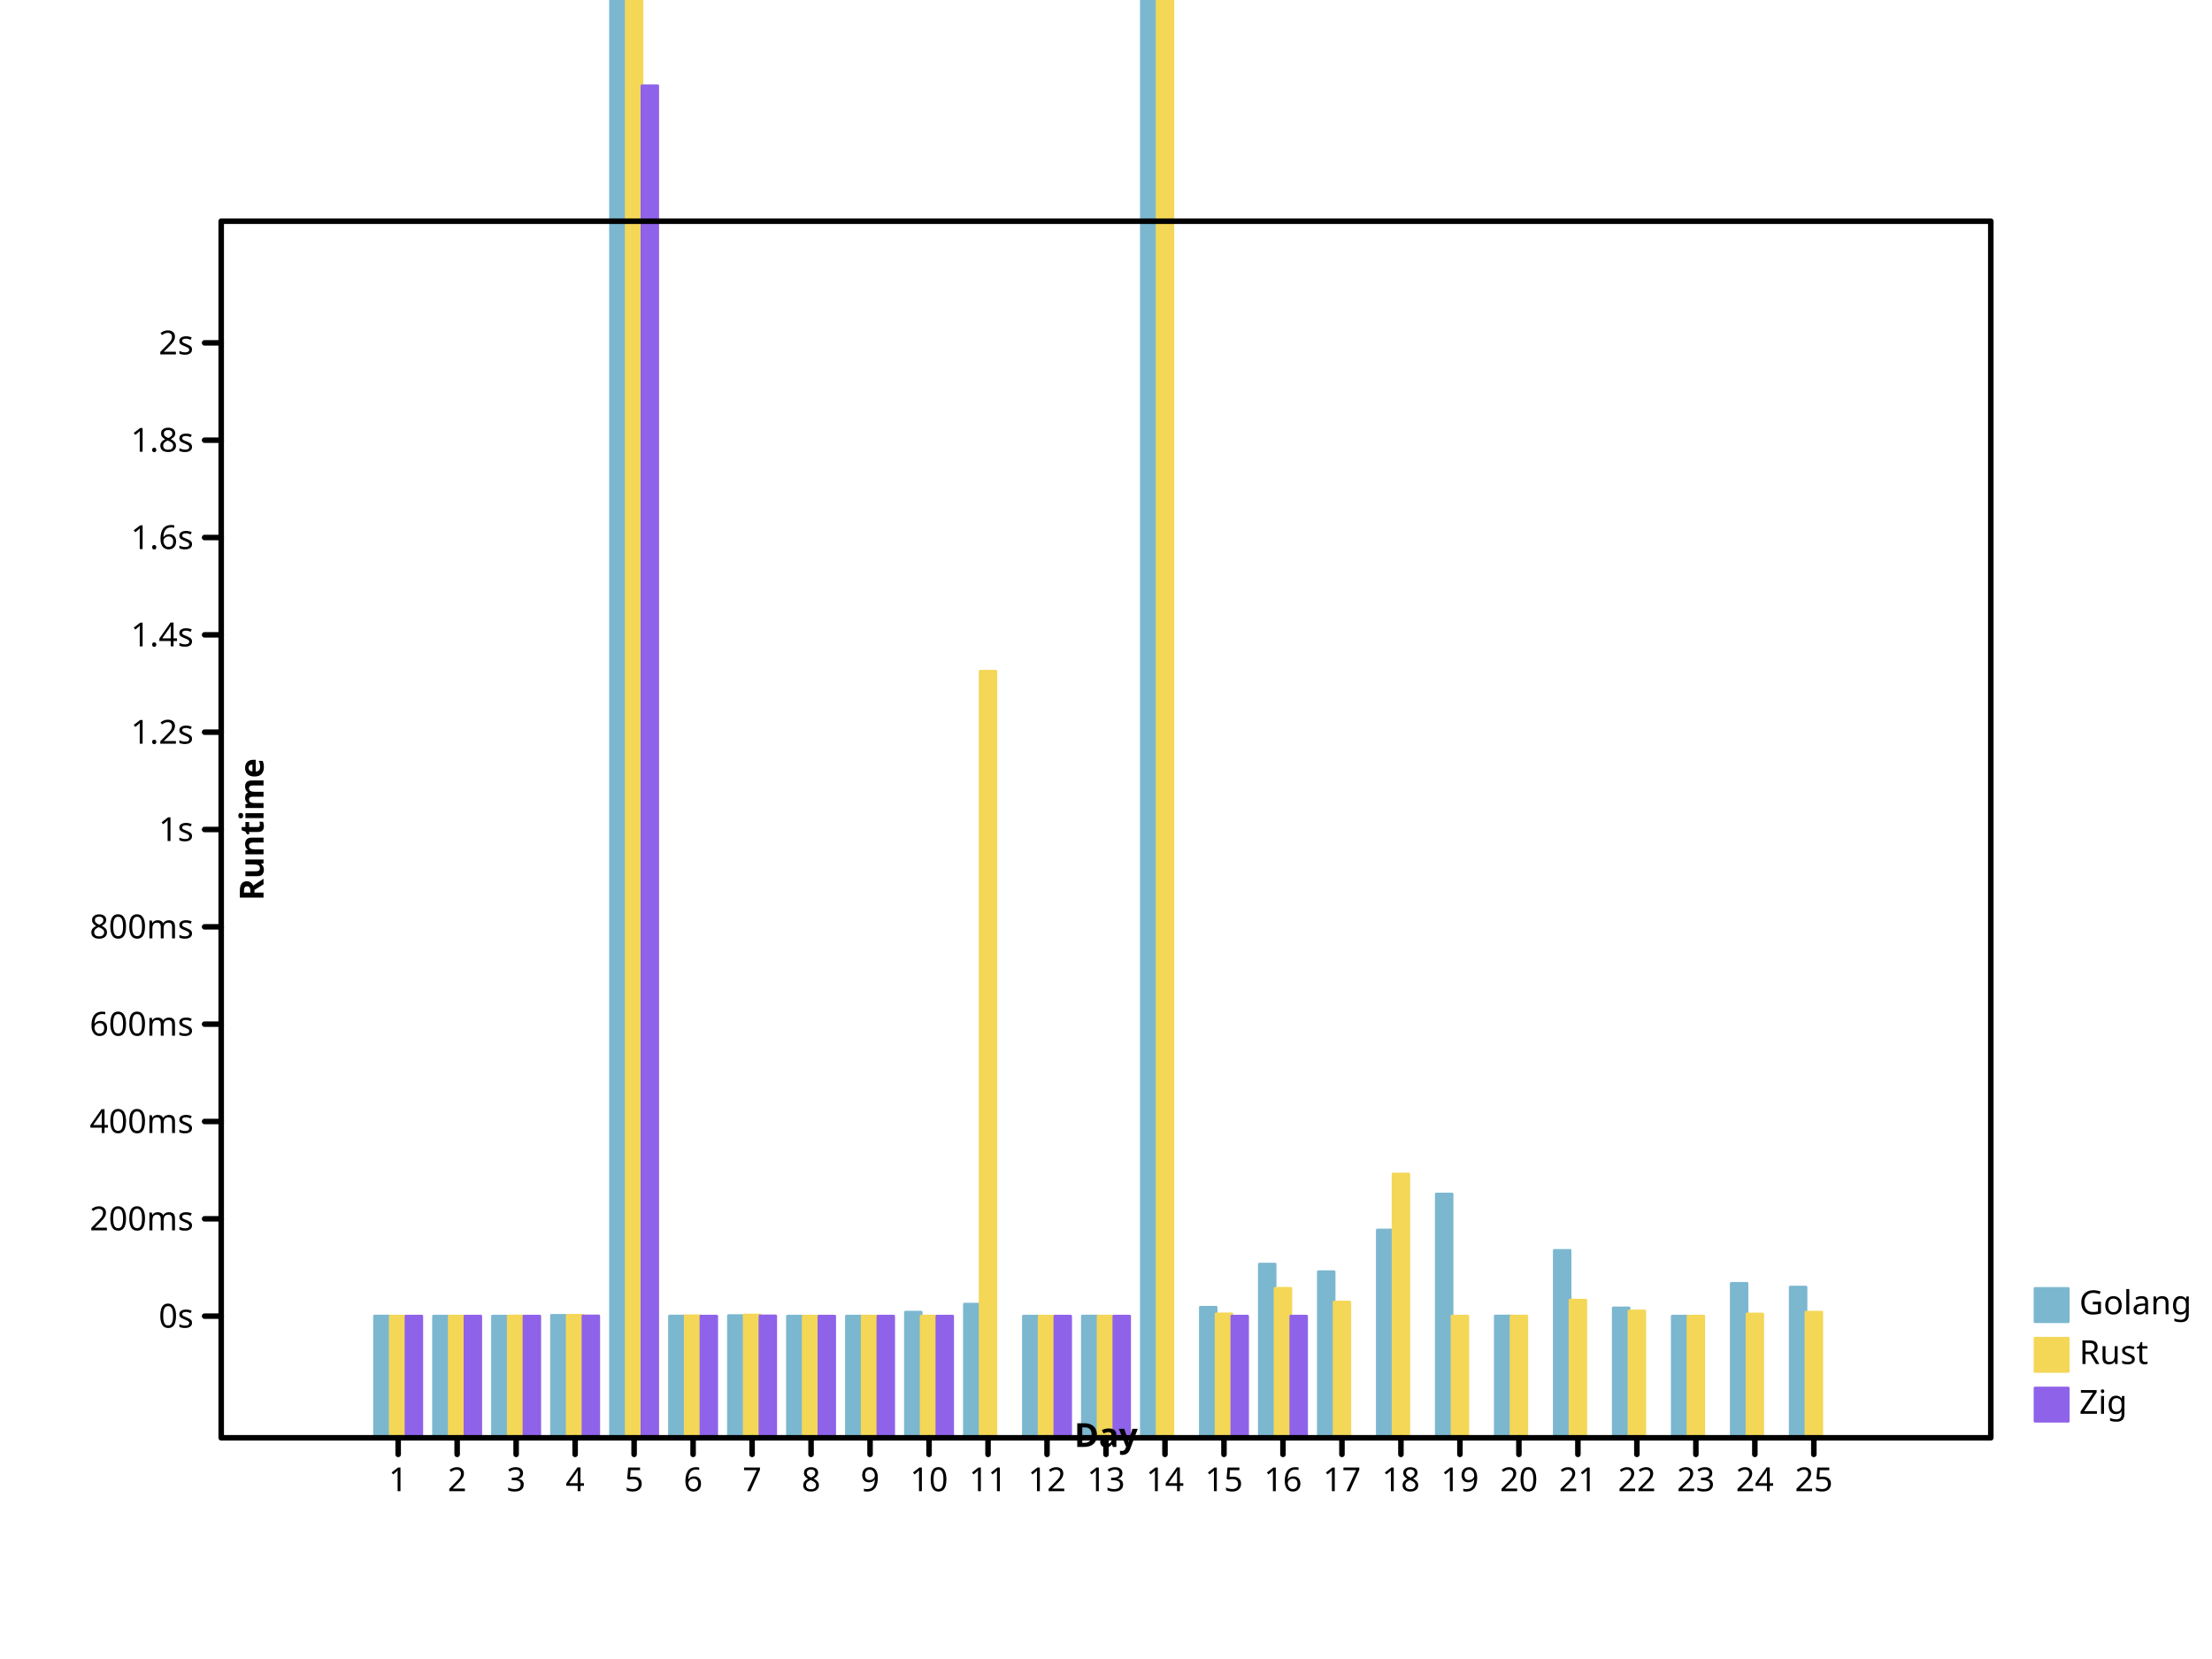
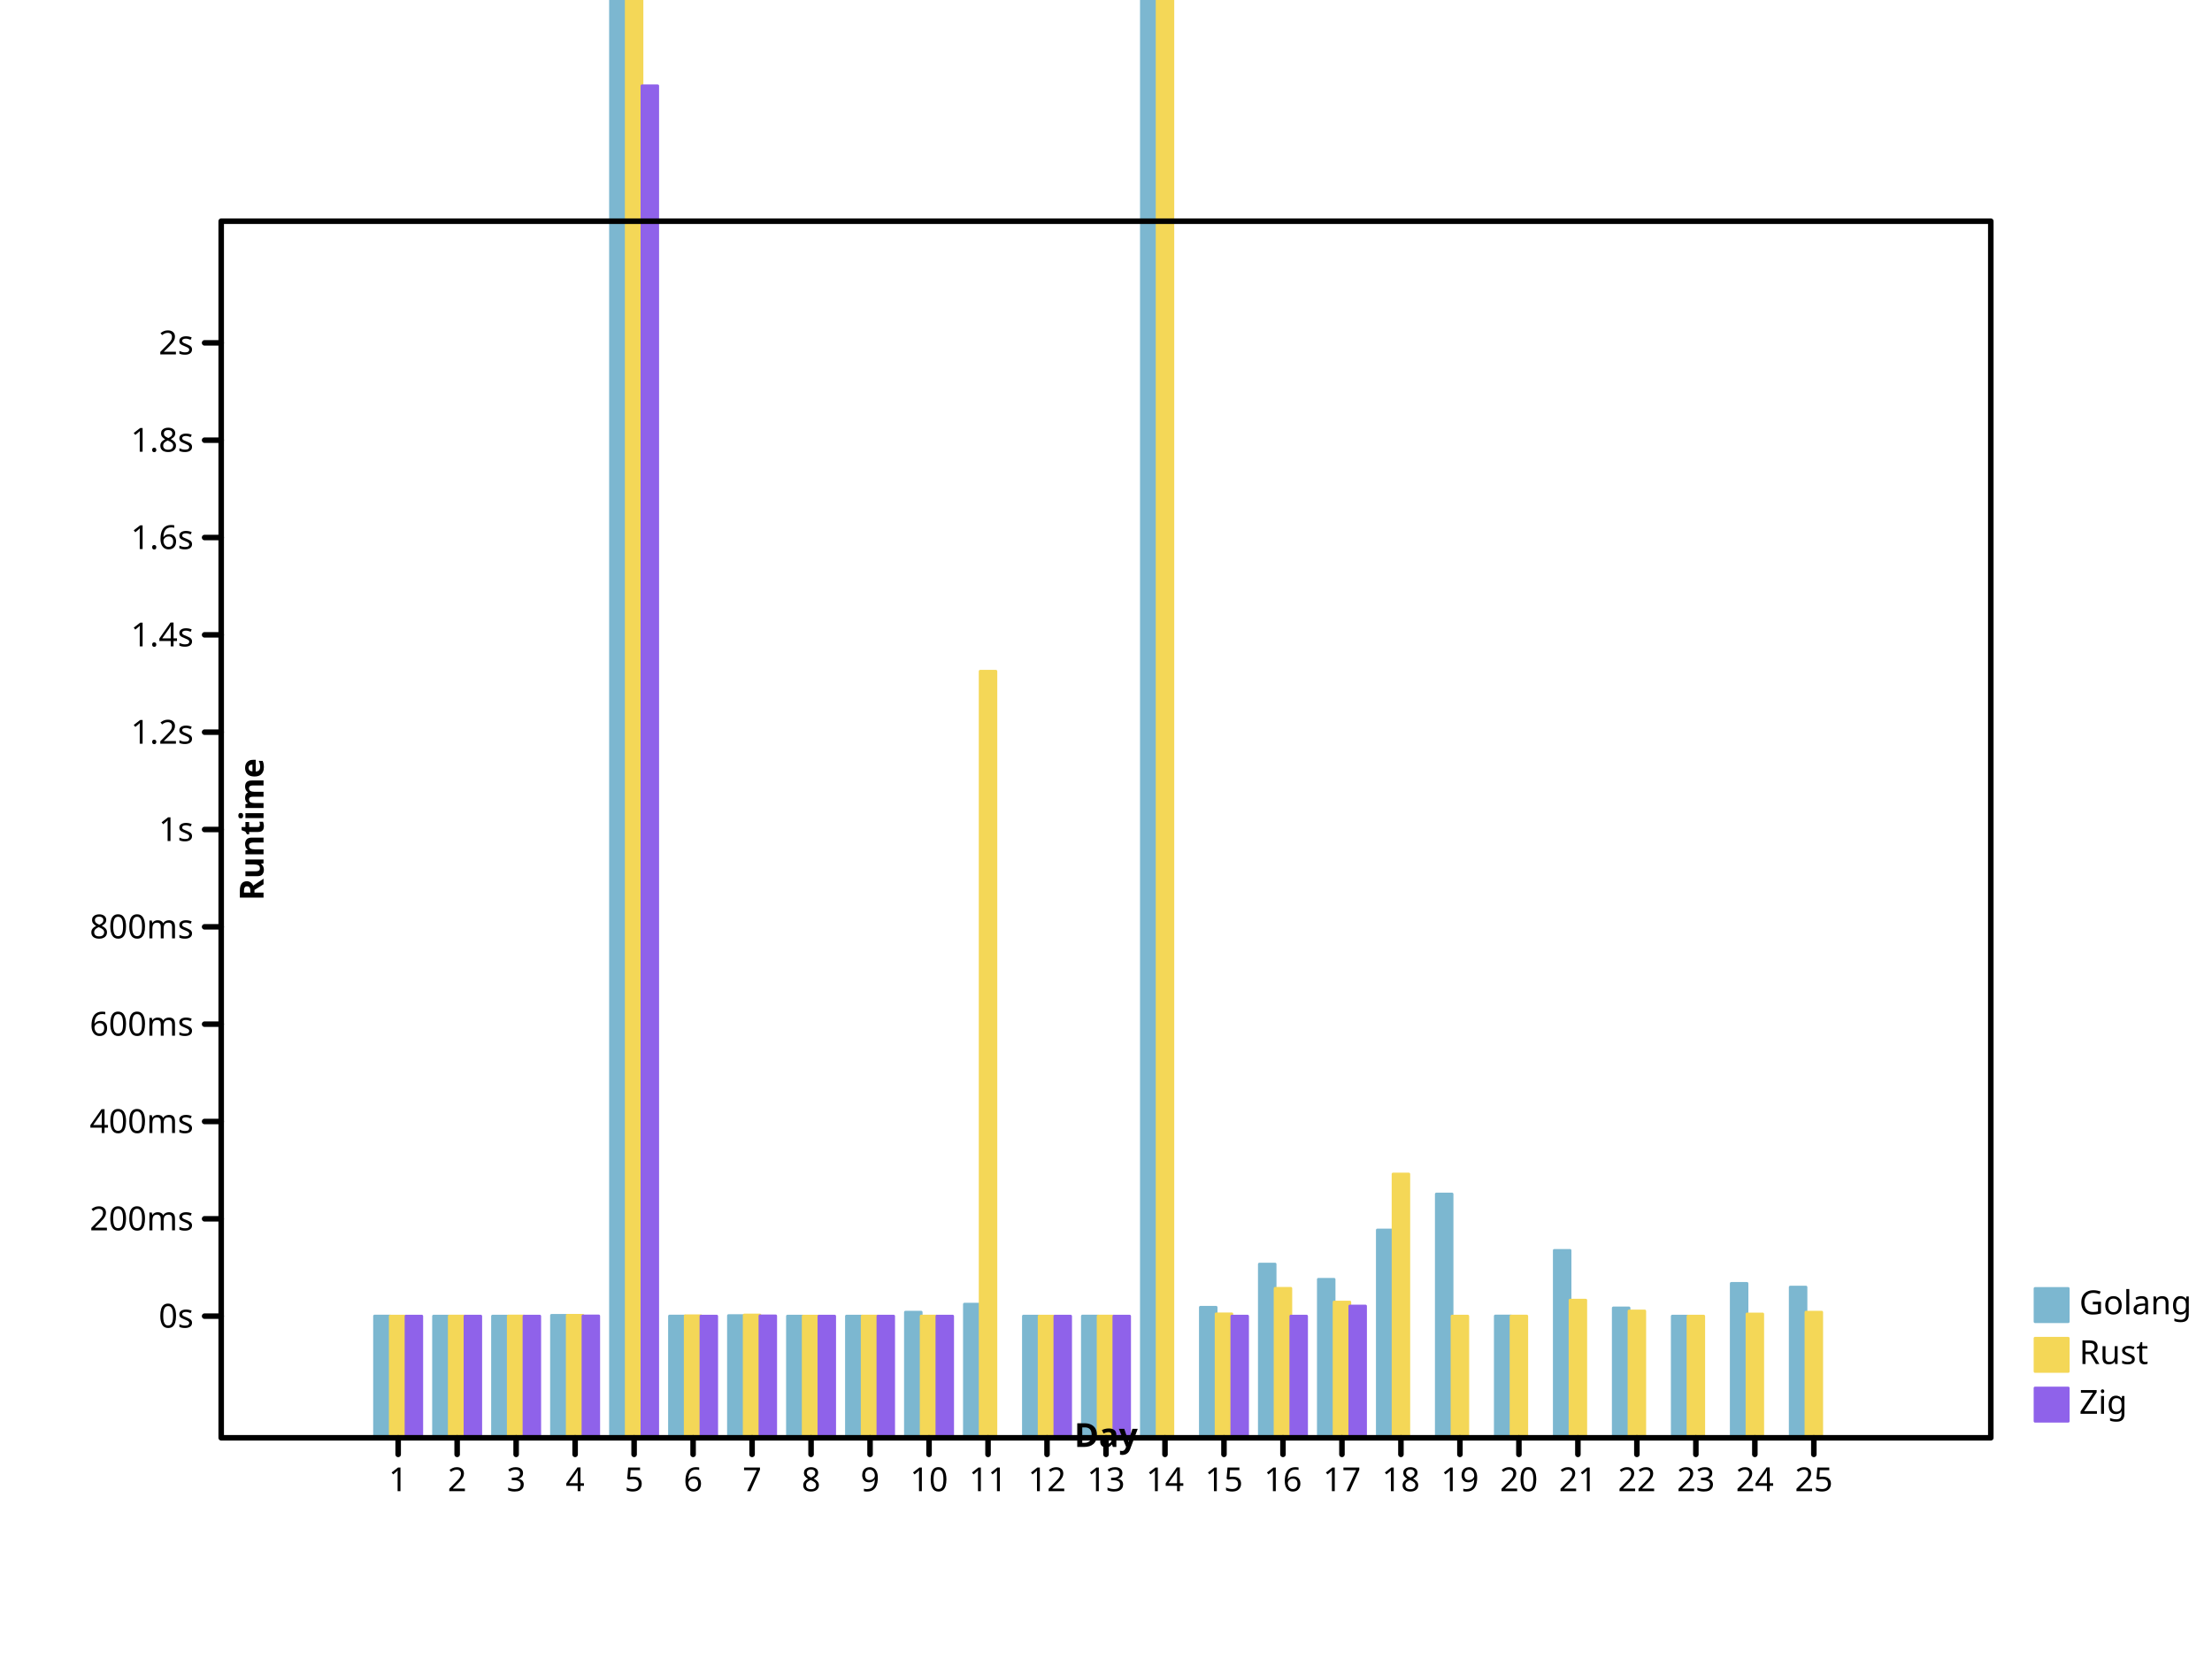
<svg xmlns="http://www.w3.org/2000/svg" preserveAspectRatio="xMidYMid meet" width="800" height="600" viewbox="0 0 800 600">
  <defs>
-     <marker id="circle" viewBox="0 0 10 10 " refX="5" refY="5" markerUnits="userSpaceOnUse" markerWidth="2%" markerHeight="2%">
-       <circle fill="none" stroke="black" cx="5" cy="5" r="3" />
+     <marker markerWidth="2%" markerHeight="2%" id="circle" viewBox="0 0 10 10 " refX="5" refY="5" markerUnits="userSpaceOnUse">
+       <circle cx="5" cy="5" r="3" fill="none" stroke="black" />
    </marker>
-     <marker markerHeight="2%" id="filled-circle" viewBox="0 0 10 10 " refX="5" refY="5" markerUnits="userSpaceOnUse" markerWidth="2%">
+     <marker refY="5" markerUnits="userSpaceOnUse" markerWidth="2%" markerHeight="2%" id="filled-circle" viewBox="0 0 10 10 " refX="5">
      <circle cx="5" cy="5" r="3" fill="black" stroke="none" />
    </marker>
-     <marker id="square" viewBox="0 0 10 10 " refX="5" refY="5" markerUnits="userSpaceOnUse" markerWidth="2%" markerHeight="2%">
-       <rect fill="none" stroke="black" x="2" y="2" width="6" height="6" />
+     <marker markerUnits="userSpaceOnUse" markerWidth="2%" markerHeight="2%" id="square" viewBox="0 0 10 10 " refX="5" refY="5">
+       <rect x="2" y="2" width="6" height="6" fill="none" stroke="black" />
    </marker>
-     <marker markerWidth="2%" markerHeight="2%" id="filled-square" viewBox="0 0 10 10 " refX="5" refY="5" markerUnits="userSpaceOnUse">
-       <rect fill="black" stroke="none" x="2" y="2" width="6" height="6" />
+     <marker refY="5" markerUnits="userSpaceOnUse" markerWidth="2%" markerHeight="2%" id="filled-square" viewBox="0 0 10 10 " refX="5">
+       <rect x="2" y="2" width="6" height="6" fill="black" stroke="none" />
    </marker>
  </defs>
-   <g stroke-linecap="round" stroke-linejoin="round" transform="translate(80 520 )scale(1 -1 )" fill="hsl(198, 47%, 65%)" stroke="hsl(198, 47%, 65%)" stroke-width="1px">
-     <rect width="5.688889e+00" height="4.402957e+01" vector-effect="non-scaling-stroke" x="5.546667e+01" y="0" />
-     <rect y="0" width="5.688889e+00" height="4.400140e+01" vector-effect="non-scaling-stroke" x="7.680000e+01" />
-     <rect width="5.688889e+00" height="4.401096e+01" vector-effect="non-scaling-stroke" x="9.813333e+01" y="0" />
+   <g stroke="hsl(198, 47%, 65%)" stroke-width="1px" stroke-linecap="round" stroke-linejoin="round" transform="translate(80 520 )scale(1 -1 )" fill="hsl(198, 47%, 65%)">
+     <rect vector-effect="non-scaling-stroke" x="5.546667e+01" y="0" width="5.688889e+00" height="4.402957e+01" />
+     <rect height="4.400140e+01" vector-effect="non-scaling-stroke" x="7.680000e+01" y="0" width="5.688889e+00" />
+     <rect vector-effect="non-scaling-stroke" x="9.813333e+01" y="0" width="5.688889e+00" height="4.401096e+01" />
    <rect y="0" width="5.688889e+00" height="4.428485e+01" vector-effect="non-scaling-stroke" x="1.194667e+02" />
    <rect x="1.408000e+02" y="0" width="5.688889e+00" height="7.133341e+02" vector-effect="non-scaling-stroke" />
-     <rect y="0" width="5.688889e+00" height="4.402000e+01" vector-effect="non-scaling-stroke" x="1.621333e+02" />
-     <rect x="1.834667e+02" y="0" width="5.688889e+00" height="4.419334e+01" vector-effect="non-scaling-stroke" />
+     <rect vector-effect="non-scaling-stroke" x="1.621333e+02" y="0" width="5.688889e+00" height="4.402000e+01" />
+     <rect width="5.688889e+00" height="4.419334e+01" vector-effect="non-scaling-stroke" x="1.834667e+02" y="0" />
    <rect vector-effect="non-scaling-stroke" x="2.048000e+02" y="0" width="5.688889e+00" height="4.400065e+01" />
-     <rect height="4.400138e+01" vector-effect="non-scaling-stroke" x="2.261333e+02" y="0" width="5.688889e+00" />
-     <rect width="5.688889e+00" height="4.542853e+01" vector-effect="non-scaling-stroke" x="2.474667e+02" y="0" />
-     <rect y="0" width="5.688889e+00" height="4.833755e+01" vector-effect="non-scaling-stroke" x="2.688000e+02" />
-     <rect y="0" width="5.688889e+00" height="4.400083e+01" vector-effect="non-scaling-stroke" x="2.901333e+02" />
-     <rect y="0" width="5.688889e+00" height="4.402367e+01" vector-effect="non-scaling-stroke" x="3.114667e+02" />
-     <rect height="1.657137e+03" vector-effect="non-scaling-stroke" x="3.328000e+02" y="0" width="5.688889e+00" />
-     <rect vector-effect="non-scaling-stroke" x="3.541333e+02" y="0" width="5.688889e+00" height="4.720032e+01" />
-     <rect x="3.754667e+02" y="0" width="5.688889e+00" height="6.281465e+01" vector-effect="non-scaling-stroke" />
-     <rect x="3.968000e+02" y="0" width="5.688889e+00" height="6.006799e+01" vector-effect="non-scaling-stroke" />
-     <rect y="0" width="5.688889e+00" height="7.514564e+01" vector-effect="non-scaling-stroke" x="4.181333e+02" />
-     <rect height="8.816171e+01" vector-effect="non-scaling-stroke" x="4.394667e+02" y="0" width="5.688889e+00" />
+     <rect width="5.688889e+00" height="4.400138e+01" vector-effect="non-scaling-stroke" x="2.261333e+02" y="0" />
+     <rect x="2.474667e+02" y="0" width="5.688889e+00" height="4.542853e+01" vector-effect="non-scaling-stroke" />
+     <rect vector-effect="non-scaling-stroke" x="2.688000e+02" y="0" width="5.688889e+00" height="4.833755e+01" />
+     <rect vector-effect="non-scaling-stroke" x="2.901333e+02" y="0" width="5.688889e+00" height="4.400083e+01" />
+     <rect vector-effect="non-scaling-stroke" x="3.114667e+02" y="0" width="5.688889e+00" height="4.402367e+01" />
+     <rect x="3.328000e+02" y="0" width="5.688889e+00" height="1.657137e+03" vector-effect="non-scaling-stroke" />
+     <rect y="0" width="5.688889e+00" height="4.720032e+01" vector-effect="non-scaling-stroke" x="3.541333e+02" />
+     <rect y="0" width="5.688889e+00" height="6.281465e+01" vector-effect="non-scaling-stroke" x="3.754667e+02" />
+     <rect vector-effect="non-scaling-stroke" x="3.968000e+02" y="0" width="5.688889e+00" height="5.731565e+01" />
+     <rect width="5.688889e+00" height="7.514564e+01" vector-effect="non-scaling-stroke" x="4.181333e+02" y="0" />
+     <rect width="5.688889e+00" height="8.816171e+01" vector-effect="non-scaling-stroke" x="4.394667e+02" y="0" />
    <rect height="4.404857e+01" vector-effect="non-scaling-stroke" x="4.608000e+02" y="0" width="5.688889e+00" />
-     <rect y="0" width="5.688889e+00" height="6.777525e+01" vector-effect="non-scaling-stroke" x="4.821333e+02" />
-     <rect width="5.688889e+00" height="4.696701e+01" vector-effect="non-scaling-stroke" x="5.034667e+02" y="0" />
-     <rect vector-effect="non-scaling-stroke" x="5.248000e+02" y="0" width="5.688889e+00" height="4.400226e+01" />
-     <rect y="0" width="5.688889e+00" height="5.583318e+01" vector-effect="non-scaling-stroke" x="5.461333e+02" />
-     <rect y="0" width="5.688889e+00" height="5.449669e+01" vector-effect="non-scaling-stroke" x="5.674667e+02" />
+     <rect vector-effect="non-scaling-stroke" x="4.821333e+02" y="0" width="5.688889e+00" height="6.777525e+01" />
+     <rect vector-effect="non-scaling-stroke" x="5.034667e+02" y="0" width="5.688889e+00" height="4.696701e+01" />
+     <rect y="0" width="5.688889e+00" height="4.400226e+01" vector-effect="non-scaling-stroke" x="5.248000e+02" />
+     <rect x="5.461333e+02" y="0" width="5.688889e+00" height="5.583318e+01" vector-effect="non-scaling-stroke" />
+     <rect vector-effect="non-scaling-stroke" x="5.674667e+02" y="0" width="5.688889e+00" height="5.449669e+01" />
  </g>
-   <g fill="hsl(49, 88%, 65%)" stroke="hsl(49, 88%, 65%)" stroke-width="1px" stroke-linecap="round" stroke-linejoin="round" transform="translate(80 520 )scale(1 -1 )">
+   <g stroke-linecap="round" stroke-linejoin="round" transform="translate(80 520 )scale(1 -1 )" fill="hsl(49, 88%, 65%)" stroke="hsl(49, 88%, 65%)" stroke-width="1px">
    <rect height="4.400707e+01" vector-effect="non-scaling-stroke" x="6.115556e+01" y="0" width="5.688889e+00" />
-     <rect x="8.248889e+01" y="0" width="5.688889e+00" height="4.401265e+01" vector-effect="non-scaling-stroke" />
-     <rect x="1.038222e+02" y="0" width="5.688889e+00" height="4.403497e+01" vector-effect="non-scaling-stroke" />
-     <rect x="1.251556e+02" y="0" width="5.688889e+00" height="4.429498e+01" vector-effect="non-scaling-stroke" />
+     <rect y="0" width="5.688889e+00" height="4.401265e+01" vector-effect="non-scaling-stroke" x="8.248889e+01" />
+     <rect height="4.403497e+01" vector-effect="non-scaling-stroke" x="1.038222e+02" y="0" width="5.688889e+00" />
+     <rect height="4.429498e+01" vector-effect="non-scaling-stroke" x="1.251556e+02" y="0" width="5.688889e+00" />
    <rect x="1.464889e+02" y="0" width="5.688889e+00" height="1.168683e+03" vector-effect="non-scaling-stroke" />
-     <rect x="1.678222e+02" y="0" width="5.688889e+00" height="4.413021e+01" vector-effect="non-scaling-stroke" />
-     <rect vector-effect="non-scaling-stroke" x="1.891556e+02" y="0" width="5.688889e+00" height="4.439883e+01" />
-     <rect height="4.400174e+01" vector-effect="non-scaling-stroke" x="2.104889e+02" y="0" width="5.688889e+00" />
-     <rect vector-effect="non-scaling-stroke" x="2.318222e+02" y="0" width="5.688889e+00" height="4.402506e+01" />
-     <rect vector-effect="non-scaling-stroke" x="2.531556e+02" y="0" width="5.688889e+00" height="4.402301e+01" />
-     <rect vector-effect="non-scaling-stroke" x="2.744889e+02" y="0" width="5.688889e+00" height="2.772293e+02" />
+     <rect vector-effect="non-scaling-stroke" x="1.678222e+02" y="0" width="5.688889e+00" height="4.413021e+01" />
+     <rect width="5.688889e+00" height="4.439883e+01" vector-effect="non-scaling-stroke" x="1.891556e+02" y="0" />
+     <rect vector-effect="non-scaling-stroke" x="2.104889e+02" y="0" width="5.688889e+00" height="4.400174e+01" />
+     <rect x="2.318222e+02" y="0" width="5.688889e+00" height="4.402506e+01" vector-effect="non-scaling-stroke" />
+     <rect y="0" width="5.688889e+00" height="4.402301e+01" vector-effect="non-scaling-stroke" x="2.531556e+02" />
+     <rect height="2.772293e+02" vector-effect="non-scaling-stroke" x="2.744889e+02" y="0" width="5.688889e+00" />
    <rect vector-effect="non-scaling-stroke" x="2.958222e+02" y="0" width="5.688889e+00" height="4.400036e+01" />
-     <rect vector-effect="non-scaling-stroke" x="3.171556e+02" y="0" width="5.688889e+00" height="4.401793e+01" />
-     <rect x="3.384889e+02" y="0" width="5.688889e+00" height="1.050237e+03" vector-effect="non-scaling-stroke" />
+     <rect y="0" width="5.688889e+00" height="4.401793e+01" vector-effect="non-scaling-stroke" x="3.171556e+02" />
+     <rect y="0" width="5.688889e+00" height="1.050237e+03" vector-effect="non-scaling-stroke" x="3.384889e+02" />
    <rect vector-effect="non-scaling-stroke" x="3.598222e+02" y="0" width="5.688889e+00" height="4.481310e+01" />
-     <rect width="5.688889e+00" height="5.404956e+01" vector-effect="non-scaling-stroke" x="3.811556e+02" y="0" />
+     <rect vector-effect="non-scaling-stroke" x="3.811556e+02" y="0" width="5.688889e+00" height="5.404956e+01" />
    <rect vector-effect="non-scaling-stroke" x="4.024889e+02" y="0" width="5.688889e+00" height="4.907837e+01" />
-     <rect height="9.539654e+01" vector-effect="non-scaling-stroke" x="4.238222e+02" y="0" width="5.688889e+00" />
-     <rect x="4.451556e+02" y="0" width="5.688889e+00" height="4.400001e+01" vector-effect="non-scaling-stroke" />
+     <rect vector-effect="non-scaling-stroke" x="4.238222e+02" y="0" width="5.688889e+00" height="9.539654e+01" />
+     <rect height="4.400001e+01" vector-effect="non-scaling-stroke" x="4.451556e+02" y="0" width="5.688889e+00" />
    <rect vector-effect="non-scaling-stroke" x="4.664889e+02" y="0" width="5.688889e+00" height="4.401479e+01" />
-     <rect width="5.688889e+00" height="4.977735e+01" vector-effect="non-scaling-stroke" x="4.878222e+02" y="0" />
-     <rect vector-effect="non-scaling-stroke" x="5.091556e+02" y="0" width="5.688889e+00" height="4.586154e+01" />
-     <rect vector-effect="non-scaling-stroke" x="5.304889e+02" y="0" width="5.688889e+00" height="4.400077e+01" />
-     <rect height="4.476924e+01" vector-effect="non-scaling-stroke" x="5.518222e+02" y="0" width="5.688889e+00" />
-     <rect height="4.544087e+01" vector-effect="non-scaling-stroke" x="5.731556e+02" y="0" width="5.688889e+00" />
+     <rect height="4.977735e+01" vector-effect="non-scaling-stroke" x="4.878222e+02" y="0" width="5.688889e+00" />
+     <rect width="5.688889e+00" height="4.586154e+01" vector-effect="non-scaling-stroke" x="5.091556e+02" y="0" />
+     <rect height="4.400077e+01" vector-effect="non-scaling-stroke" x="5.304889e+02" y="0" width="5.688889e+00" />
+     <rect y="0" width="5.688889e+00" height="4.476924e+01" vector-effect="non-scaling-stroke" x="5.518222e+02" />
+     <rect x="5.731556e+02" y="0" width="5.688889e+00" height="4.544087e+01" vector-effect="non-scaling-stroke" />
  </g>
-   <g stroke-linecap="round" stroke-linejoin="round" transform="translate(80 520 )scale(1 -1 )" fill="hsl(260, 76%, 65%)" stroke="hsl(260, 76%, 65%)" stroke-width="1px">
-     <rect x="6.684444e+01" y="0" width="5.688889e+00" height="4.400408e+01" vector-effect="non-scaling-stroke" />
-     <rect height="4.400168e+01" vector-effect="non-scaling-stroke" x="8.817778e+01" y="0" width="5.688889e+00" />
-     <rect vector-effect="non-scaling-stroke" x="1.095111e+02" y="0" width="5.688889e+00" height="4.400320e+01" />
-     <rect height="4.407313e+01" vector-effect="non-scaling-stroke" x="1.308444e+02" y="0" width="5.688889e+00" />
-     <rect y="0" width="5.688889e+00" height="4.889644e+02" vector-effect="non-scaling-stroke" x="1.521778e+02" />
+   <g stroke="hsl(260, 76%, 65%)" stroke-width="1px" stroke-linecap="round" stroke-linejoin="round" transform="translate(80 520 )scale(1 -1 )" fill="hsl(260, 76%, 65%)">
+     <rect height="4.400408e+01" vector-effect="non-scaling-stroke" x="6.684444e+01" y="0" width="5.688889e+00" />
+     <rect vector-effect="non-scaling-stroke" x="8.817778e+01" y="0" width="5.688889e+00" height="4.400168e+01" />
+     <rect height="4.400320e+01" vector-effect="non-scaling-stroke" x="1.095111e+02" y="0" width="5.688889e+00" />
+     <rect vector-effect="non-scaling-stroke" x="1.308444e+02" y="0" width="5.688889e+00" height="4.407313e+01" />
+     <rect height="4.889644e+02" vector-effect="non-scaling-stroke" x="1.521778e+02" y="0" width="5.688889e+00" />
    <rect x="1.735111e+02" y="0" width="5.688889e+00" height="4.400070e+01" vector-effect="non-scaling-stroke" />
-     <rect x="1.948444e+02" y="0" width="5.688889e+00" height="4.409534e+01" vector-effect="non-scaling-stroke" />
-     <rect height="4.400058e+01" vector-effect="non-scaling-stroke" x="2.161778e+02" y="0" width="5.688889e+00" />
-     <rect x="2.375111e+02" y="0" width="5.688889e+00" height="4.400107e+01" vector-effect="non-scaling-stroke" />
-     <rect height="4.400138e+01" vector-effect="non-scaling-stroke" x="2.588444e+02" y="0" width="5.688889e+00" />
-     <rect height="4.400001e+01" vector-effect="non-scaling-stroke" x="3.015111e+02" y="0" width="5.688889e+00" />
-     <rect height="4.400161e+01" vector-effect="non-scaling-stroke" x="3.228444e+02" y="0" width="5.688889e+00" />
+     <rect vector-effect="non-scaling-stroke" x="1.948444e+02" y="0" width="5.688889e+00" height="4.409534e+01" />
+     <rect vector-effect="non-scaling-stroke" x="2.161778e+02" y="0" width="5.688889e+00" height="4.400058e+01" />
+     <rect height="4.400107e+01" vector-effect="non-scaling-stroke" x="2.375111e+02" y="0" width="5.688889e+00" />
+     <rect vector-effect="non-scaling-stroke" x="2.588444e+02" y="0" width="5.688889e+00" height="4.400138e+01" />
+     <rect width="5.688889e+00" height="4.400001e+01" vector-effect="non-scaling-stroke" x="3.015111e+02" y="0" />
+     <rect vector-effect="non-scaling-stroke" x="3.228444e+02" y="0" width="5.688889e+00" height="4.400161e+01" />
    <rect width="5.688889e+00" height="4.400004e+01" vector-effect="non-scaling-stroke" x="3.655111e+02" y="0" />
    <rect height="4.400002e+01" vector-effect="non-scaling-stroke" x="3.868444e+02" y="0" width="5.688889e+00" />
+     <rect vector-effect="non-scaling-stroke" x="4.081778e+02" y="0" width="5.688889e+00" height="4.764725e+01" />
  </g>
-   <g stroke-linecap="round" stroke-linejoin="round" font-weight="normal" dominant-baseline="hanging" text-anchor="start" stroke-width="1px" font-family="sans-serif" fill="hsl(198, 47%, 65%)" font-size="12px" font-style="normal" stroke="hsl(198, 47%, 65%)">
+   <g font-weight="normal" stroke="hsl(198, 47%, 65%)" font-size="12px" font-style="normal" stroke-linecap="round" stroke-linejoin="round" text-anchor="start" fill="hsl(198, 47%, 65%)" font-family="sans-serif" dominant-baseline="hanging" stroke-width="1px">
    <rect vector-effect="non-scaling-stroke" x="736" y="466" width="12" height="12" />
-     <g stroke="black" fill="black">
-       <text stroke="none" vector-effect="non-scaling-stroke" x="752" y="466" dominant-baseline="hanging">Golang</text>
+     <g fill="black" stroke="black">
+       <text x="752" y="466" dominant-baseline="hanging" stroke="none" vector-effect="non-scaling-stroke">Golang</text>
    </g>
-     <g fill="hsl(49, 88%, 65%)" stroke="hsl(49, 88%, 65%)" stroke-width="1px" stroke-linejoin="round" font-style="normal" font-weight="normal" font-family="sans-serif" text-anchor="start" font-size="12px" dominant-baseline="hanging" stroke-linecap="round">
-       <rect height="12" vector-effect="non-scaling-stroke" x="736" y="484" width="12" />
-       <g stroke="black" fill="black">
-         <text vector-effect="non-scaling-stroke" x="752" y="484" dominant-baseline="hanging" stroke="none">Rust</text>
+     <g stroke="hsl(49, 88%, 65%)" stroke-linejoin="round" text-anchor="start" font-size="12px" font-style="normal" dominant-baseline="hanging" stroke-width="1px" stroke-linecap="round" font-family="sans-serif" font-weight="normal" fill="hsl(49, 88%, 65%)">
+       <rect width="12" height="12" vector-effect="non-scaling-stroke" x="736" y="484" />
+       <g fill="black" stroke="black">
+         <text stroke="none" vector-effect="non-scaling-stroke" x="752" y="484" dominant-baseline="hanging">Rust</text>
      </g>
-       <g stroke-width="1px" font-family="sans-serif" fill="hsl(260, 76%, 65%)" font-size="12px" font-style="normal" font-weight="normal" dominant-baseline="hanging" stroke="hsl(260, 76%, 65%)" text-anchor="start" stroke-linecap="round" stroke-linejoin="round">
+       <g stroke="hsl(260, 76%, 65%)" stroke-linejoin="round" text-anchor="start" stroke-width="1px" stroke-linecap="round" font-family="sans-serif" font-style="normal" fill="hsl(260, 76%, 65%)" font-weight="normal" font-size="12px" dominant-baseline="hanging">
        <rect vector-effect="non-scaling-stroke" x="736" y="502" width="12" height="12" />
-         <g fill="black" stroke="black">
-           <text vector-effect="non-scaling-stroke" x="752" y="502" dominant-baseline="hanging" stroke="none">Zig</text>
-           <g stroke-width="2px" font-family="sans-serif" font-weight="normal" fill="none" text-anchor="start" font-size="12px" font-style="normal" dominant-baseline="hanging" stroke-linejoin="round" stroke-linecap="round">
-             <rect vector-effect="non-scaling-stroke" x="80" y="80" width="640" height="440" />
+         <g stroke="black" fill="black">
+           <text stroke="none" vector-effect="non-scaling-stroke" x="752" y="502" dominant-baseline="hanging">Zig</text>
+           <g font-family="sans-serif" text-anchor="start" stroke-width="2px" stroke-linecap="round" font-size="12px" font-style="normal" stroke-linejoin="round" font-weight="normal" fill="none" dominant-baseline="hanging">
+             <rect x="80" y="80" width="640" height="440" vector-effect="non-scaling-stroke" />
          </g>
-           <g font-size="12px" font-style="normal" font-weight="normal" dominant-baseline="hanging" fill="none" stroke-width="2px" stroke-linecap="round" stroke-linejoin="round" font-family="sans-serif" transform="translate(80 520 )scale(1 -1 )" text-anchor="start" stroke="black">
+           <g dominant-baseline="hanging" stroke-width="2px" font-family="sans-serif" stroke-linejoin="round" font-weight="normal" stroke-linecap="round" font-size="12px" font-style="normal" transform="translate(80 520 )scale(1 -1 )" fill="none" stroke="black" text-anchor="start">
            <path vector-effect="non-scaling-stroke" d="M64,0 L64,-6 M8.533333e+01,0 L8.533333e+01,-6 M1.066667e+02,0 L1.066667e+02,-6 M128,0 L128,-6 M1.493333e+02,0 L1.493333e+02,-6 M1.706667e+02,0 L1.706667e+02,-6 M192,0 L192,-6 M2.133333e+02,0 L2.133333e+02,-6 M2.346667e+02,0 L2.346667e+02,-6 M256,0 L256,-6 M2.773333e+02,0 L2.773333e+02,-6 M2.986667e+02,0 L2.986667e+02,-6 M320,0 L320,-6 M3.413333e+02,0 L3.413333e+02,-6 M3.626667e+02,0 L3.626667e+02,-6 M384,0 L384,-6 M4.053333e+02,0 L4.053333e+02,-6 M4.266667e+02,0 L4.266667e+02,-6 M448,0 L448,-6 M4.693333e+02,0 L4.693333e+02,-6 M4.906667e+02,0 L4.906667e+02,-6 M512,0 L512,-6 M5.333333e+02,0 L5.333333e+02,-6 M5.546667e+02,0 L5.546667e+02,-6 M576,0 L576,-6 " />
          </g>
-           <g font-size="12px" dominant-baseline="hanging" fill="black" stroke-width="2px" text-anchor="middle" transform="translate(80 520 )scale(1 1 )" stroke="black" stroke-linecap="round" stroke-linejoin="round" font-style="normal" font-weight="normal" font-family="sans-serif">
-             <text stroke="none" vector-effect="non-scaling-stroke" x="64" y="10" dominant-baseline="hanging">1</text>
-             <text vector-effect="non-scaling-stroke" x="8.533333e+01" y="10" dominant-baseline="hanging" stroke="none">2</text>
-             <text vector-effect="non-scaling-stroke" x="1.066667e+02" y="10" dominant-baseline="hanging" stroke="none">3</text>
-             <text x="128" y="10" dominant-baseline="hanging" stroke="none" vector-effect="non-scaling-stroke">4</text>
-             <text y="10" dominant-baseline="hanging" stroke="none" vector-effect="non-scaling-stroke" x="1.493333e+02">5</text>
+           <g font-weight="normal" text-anchor="middle" transform="translate(80 520 )scale(1 1 )" dominant-baseline="hanging" fill="black" stroke-linejoin="round" stroke-linecap="round" font-family="sans-serif" font-size="12px" font-style="normal" stroke="black" stroke-width="2px">
+             <text vector-effect="non-scaling-stroke" x="64" y="10" dominant-baseline="hanging" stroke="none">1</text>
+             <text stroke="none" vector-effect="non-scaling-stroke" x="8.533333e+01" y="10" dominant-baseline="hanging">2</text>
+             <text y="10" dominant-baseline="hanging" stroke="none" vector-effect="non-scaling-stroke" x="1.066667e+02">3</text>
+             <text stroke="none" vector-effect="non-scaling-stroke" x="128" y="10" dominant-baseline="hanging">4</text>
+             <text stroke="none" vector-effect="non-scaling-stroke" x="1.493333e+02" y="10" dominant-baseline="hanging">5</text>
            <text y="10" dominant-baseline="hanging" stroke="none" vector-effect="non-scaling-stroke" x="1.706667e+02">6</text>
-             <text vector-effect="non-scaling-stroke" x="192" y="10" dominant-baseline="hanging" stroke="none">7</text>
-             <text x="2.133333e+02" y="10" dominant-baseline="hanging" stroke="none" vector-effect="non-scaling-stroke">8</text>
-             <text y="10" dominant-baseline="hanging" stroke="none" vector-effect="non-scaling-stroke" x="2.346667e+02">9</text>
+             <text y="10" dominant-baseline="hanging" stroke="none" vector-effect="non-scaling-stroke" x="192">7</text>
+             <text stroke="none" vector-effect="non-scaling-stroke" x="2.133333e+02" y="10" dominant-baseline="hanging">8</text>
+             <text x="2.346667e+02" y="10" dominant-baseline="hanging" stroke="none" vector-effect="non-scaling-stroke">9</text>
            <text vector-effect="non-scaling-stroke" x="256" y="10" dominant-baseline="hanging" stroke="none">10</text>
            <text y="10" dominant-baseline="hanging" stroke="none" vector-effect="non-scaling-stroke" x="2.773333e+02">11</text>
-             <text vector-effect="non-scaling-stroke" x="2.986667e+02" y="10" dominant-baseline="hanging" stroke="none">12</text>
-             <text stroke="none" vector-effect="non-scaling-stroke" x="320" y="10" dominant-baseline="hanging">13</text>
-             <text x="3.413333e+02" y="10" dominant-baseline="hanging" stroke="none" vector-effect="non-scaling-stroke">14</text>
-             <text y="10" dominant-baseline="hanging" stroke="none" vector-effect="non-scaling-stroke" x="3.626667e+02">15</text>
-             <text vector-effect="non-scaling-stroke" x="384" y="10" dominant-baseline="hanging" stroke="none">16</text>
-             <text x="4.053333e+02" y="10" dominant-baseline="hanging" stroke="none" vector-effect="non-scaling-stroke">17</text>
-             <text x="4.266667e+02" y="10" dominant-baseline="hanging" stroke="none" vector-effect="non-scaling-stroke">18</text>
-             <text x="448" y="10" dominant-baseline="hanging" stroke="none" vector-effect="non-scaling-stroke">19</text>
-             <text y="10" dominant-baseline="hanging" stroke="none" vector-effect="non-scaling-stroke" x="4.693333e+02">20</text>
+             <text x="2.986667e+02" y="10" dominant-baseline="hanging" stroke="none" vector-effect="non-scaling-stroke">12</text>
+             <text x="320" y="10" dominant-baseline="hanging" stroke="none" vector-effect="non-scaling-stroke">13</text>
+             <text stroke="none" vector-effect="non-scaling-stroke" x="3.413333e+02" y="10" dominant-baseline="hanging">14</text>
+             <text x="3.626667e+02" y="10" dominant-baseline="hanging" stroke="none" vector-effect="non-scaling-stroke">15</text>
+             <text stroke="none" vector-effect="non-scaling-stroke" x="384" y="10" dominant-baseline="hanging">16</text>
+             <text vector-effect="non-scaling-stroke" x="4.053333e+02" y="10" dominant-baseline="hanging" stroke="none">17</text>
+             <text stroke="none" vector-effect="non-scaling-stroke" x="4.266667e+02" y="10" dominant-baseline="hanging">18</text>
+             <text vector-effect="non-scaling-stroke" x="448" y="10" dominant-baseline="hanging" stroke="none">19</text>
+             <text stroke="none" vector-effect="non-scaling-stroke" x="4.693333e+02" y="10" dominant-baseline="hanging">20</text>
            <text dominant-baseline="hanging" stroke="none" vector-effect="non-scaling-stroke" x="4.906667e+02" y="10">21</text>
-             <text y="10" dominant-baseline="hanging" stroke="none" vector-effect="non-scaling-stroke" x="512">22</text>
-             <text stroke="none" vector-effect="non-scaling-stroke" x="5.333333e+02" y="10" dominant-baseline="hanging">23</text>
+             <text dominant-baseline="hanging" stroke="none" vector-effect="non-scaling-stroke" x="512" y="10">22</text>
+             <text x="5.333333e+02" y="10" dominant-baseline="hanging" stroke="none" vector-effect="non-scaling-stroke">23</text>
            <text vector-effect="non-scaling-stroke" x="5.546667e+02" y="10" dominant-baseline="hanging" stroke="none">24</text>
-             <text x="576" y="10" dominant-baseline="hanging" stroke="none" vector-effect="non-scaling-stroke">25</text>
+             <text vector-effect="non-scaling-stroke" x="576" y="10" dominant-baseline="hanging" stroke="none">25</text>
          </g>
-           <g font-weight="bold" stroke-width="2px" font-family="sans-serif" stroke-linejoin="round" font-size="12px" font-style="normal" fill="black" text-anchor="middle" transform="translate(80 520 )scale(1 1 )rotate(0 0 0 )" stroke="black" stroke-linecap="round" dominant-baseline="baseline">
-             <text dominant-baseline="baseline" stroke="none" vector-effect="non-scaling-stroke" x="320" y="-6">Day</text>
+           <g stroke-width="2px" stroke-linecap="round" font-style="normal" font-weight="bold" text-anchor="middle" stroke-linejoin="round" transform="translate(80 520 )scale(1 1 )rotate(0 0 0 )" font-family="sans-serif" font-size="12px" dominant-baseline="baseline" fill="black" stroke="black">
+             <text stroke="none" vector-effect="non-scaling-stroke" x="320" y="-6" dominant-baseline="baseline">Day</text>
          </g>
-           <g font-style="normal" dominant-baseline="baseline" fill="black" stroke-linejoin="round" font-size="12px" transform="translate(80 520 )scale(1 -1 )" font-weight="bold" stroke-linecap="round" stroke="black" stroke-width="2px" font-family="sans-serif" text-anchor="middle">
+           <g stroke-width="2px" stroke-linecap="round" font-size="12px" stroke="black" font-weight="bold" text-anchor="middle" dominant-baseline="baseline" font-family="sans-serif" font-style="normal" transform="translate(80 520 )scale(1 -1 )" fill="black" stroke-linejoin="round">
            <path vector-effect="non-scaling-stroke" d="M0,44 L-6,44 M0,7.920000e+01 L-6,7.920000e+01 M0,1.144000e+02 L-6,1.144000e+02 M0,1.496000e+02 L-6,1.496000e+02 M0,1.848000e+02 L-6,1.848000e+02 M0,220 L-6,220 M0,2.552000e+02 L-6,2.552000e+02 M0,2.904000e+02 L-6,2.904000e+02 M0,3.256000e+02 L-6,3.256000e+02 M0,3.608000e+02 L-6,3.608000e+02 M0,396 L-6,396 " />
          </g>
-           <g dominant-baseline="middle" fill="black" font-family="sans-serif" text-anchor="end" stroke="black" stroke-linecap="round" font-size="12px" font-weight="normal" stroke-width="2px" transform="translate(80 520 )scale(1 1 )" stroke-linejoin="round" font-style="normal">
-             <text dominant-baseline="middle" stroke="none" vector-effect="non-scaling-stroke" x="-10" y="-44">0s</text>
-             <text vector-effect="non-scaling-stroke" x="-10" y="-7.920000e+01" dominant-baseline="middle" stroke="none">200ms</text>
-             <text y="-1.144000e+02" dominant-baseline="middle" stroke="none" vector-effect="non-scaling-stroke" x="-10">400ms</text>
+           <g font-weight="normal" text-anchor="end" dominant-baseline="middle" stroke-linecap="round" font-family="sans-serif" font-style="normal" transform="translate(80 520 )scale(1 1 )" fill="black" stroke-width="2px" font-size="12px" stroke="black" stroke-linejoin="round">
+             <text vector-effect="non-scaling-stroke" x="-10" y="-44" dominant-baseline="middle" stroke="none">0s</text>
+             <text y="-7.920000e+01" dominant-baseline="middle" stroke="none" vector-effect="non-scaling-stroke" x="-10">200ms</text>
+             <text dominant-baseline="middle" stroke="none" vector-effect="non-scaling-stroke" x="-10" y="-1.144000e+02">400ms</text>
            <text stroke="none" vector-effect="non-scaling-stroke" x="-10" y="-1.496000e+02" dominant-baseline="middle">600ms</text>
-             <text stroke="none" vector-effect="non-scaling-stroke" x="-10" y="-1.848000e+02" dominant-baseline="middle">800ms</text>
-             <text x="-10" y="-220" dominant-baseline="middle" stroke="none" vector-effect="non-scaling-stroke">1s</text>
-             <text vector-effect="non-scaling-stroke" x="-10" y="-2.552000e+02" dominant-baseline="middle" stroke="none">1.2s</text>
-             <text y="-2.904000e+02" dominant-baseline="middle" stroke="none" vector-effect="non-scaling-stroke" x="-10">1.4s</text>
-             <text vector-effect="non-scaling-stroke" x="-10" y="-3.256000e+02" dominant-baseline="middle" stroke="none">1.6s</text>
-             <text dominant-baseline="middle" stroke="none" vector-effect="non-scaling-stroke" x="-10" y="-3.608000e+02">1.8s</text>
-             <text y="-396" dominant-baseline="middle" stroke="none" vector-effect="non-scaling-stroke" x="-10">2s</text>
+             <text dominant-baseline="middle" stroke="none" vector-effect="non-scaling-stroke" x="-10" y="-1.848000e+02">800ms</text>
+             <text y="-220" dominant-baseline="middle" stroke="none" vector-effect="non-scaling-stroke" x="-10">1s</text>
+             <text stroke="none" vector-effect="non-scaling-stroke" x="-10" y="-2.552000e+02" dominant-baseline="middle">1.2s</text>
+             <text vector-effect="non-scaling-stroke" x="-10" y="-2.904000e+02" dominant-baseline="middle" stroke="none">1.4s</text>
+             <text y="-3.256000e+02" dominant-baseline="middle" stroke="none" vector-effect="non-scaling-stroke" x="-10">1.6s</text>
+             <text stroke="none" vector-effect="non-scaling-stroke" x="-10" y="-3.608000e+02" dominant-baseline="middle">1.8s</text>
+             <text dominant-baseline="middle" stroke="none" vector-effect="non-scaling-stroke" x="-10" y="-396">2s</text>
          </g>
-           <g stroke="black" stroke-width="2px" fill="black" stroke-linecap="round" stroke-linejoin="round" font-style="normal" font-weight="bold" dominant-baseline="hanging" font-family="sans-serif" font-size="12px" text-anchor="middle" transform="translate(80 520 )scale(1 1 )rotate(-90 0 0 )">
-             <text x="220" y="6" dominant-baseline="hanging" stroke="none" vector-effect="non-scaling-stroke">Runtime</text>
+           <g font-family="sans-serif" fill="black" stroke="black" font-weight="bold" transform="translate(80 520 )scale(1 1 )rotate(-90 0 0 )" stroke-width="2px" stroke-linecap="round" font-size="12px" font-style="normal" dominant-baseline="hanging" stroke-linejoin="round" text-anchor="middle">
+             <text dominant-baseline="hanging" stroke="none" vector-effect="non-scaling-stroke" x="220" y="6">Runtime</text>
          </g>
        </g>
      </g>
    </g>
  </g>
</svg>
